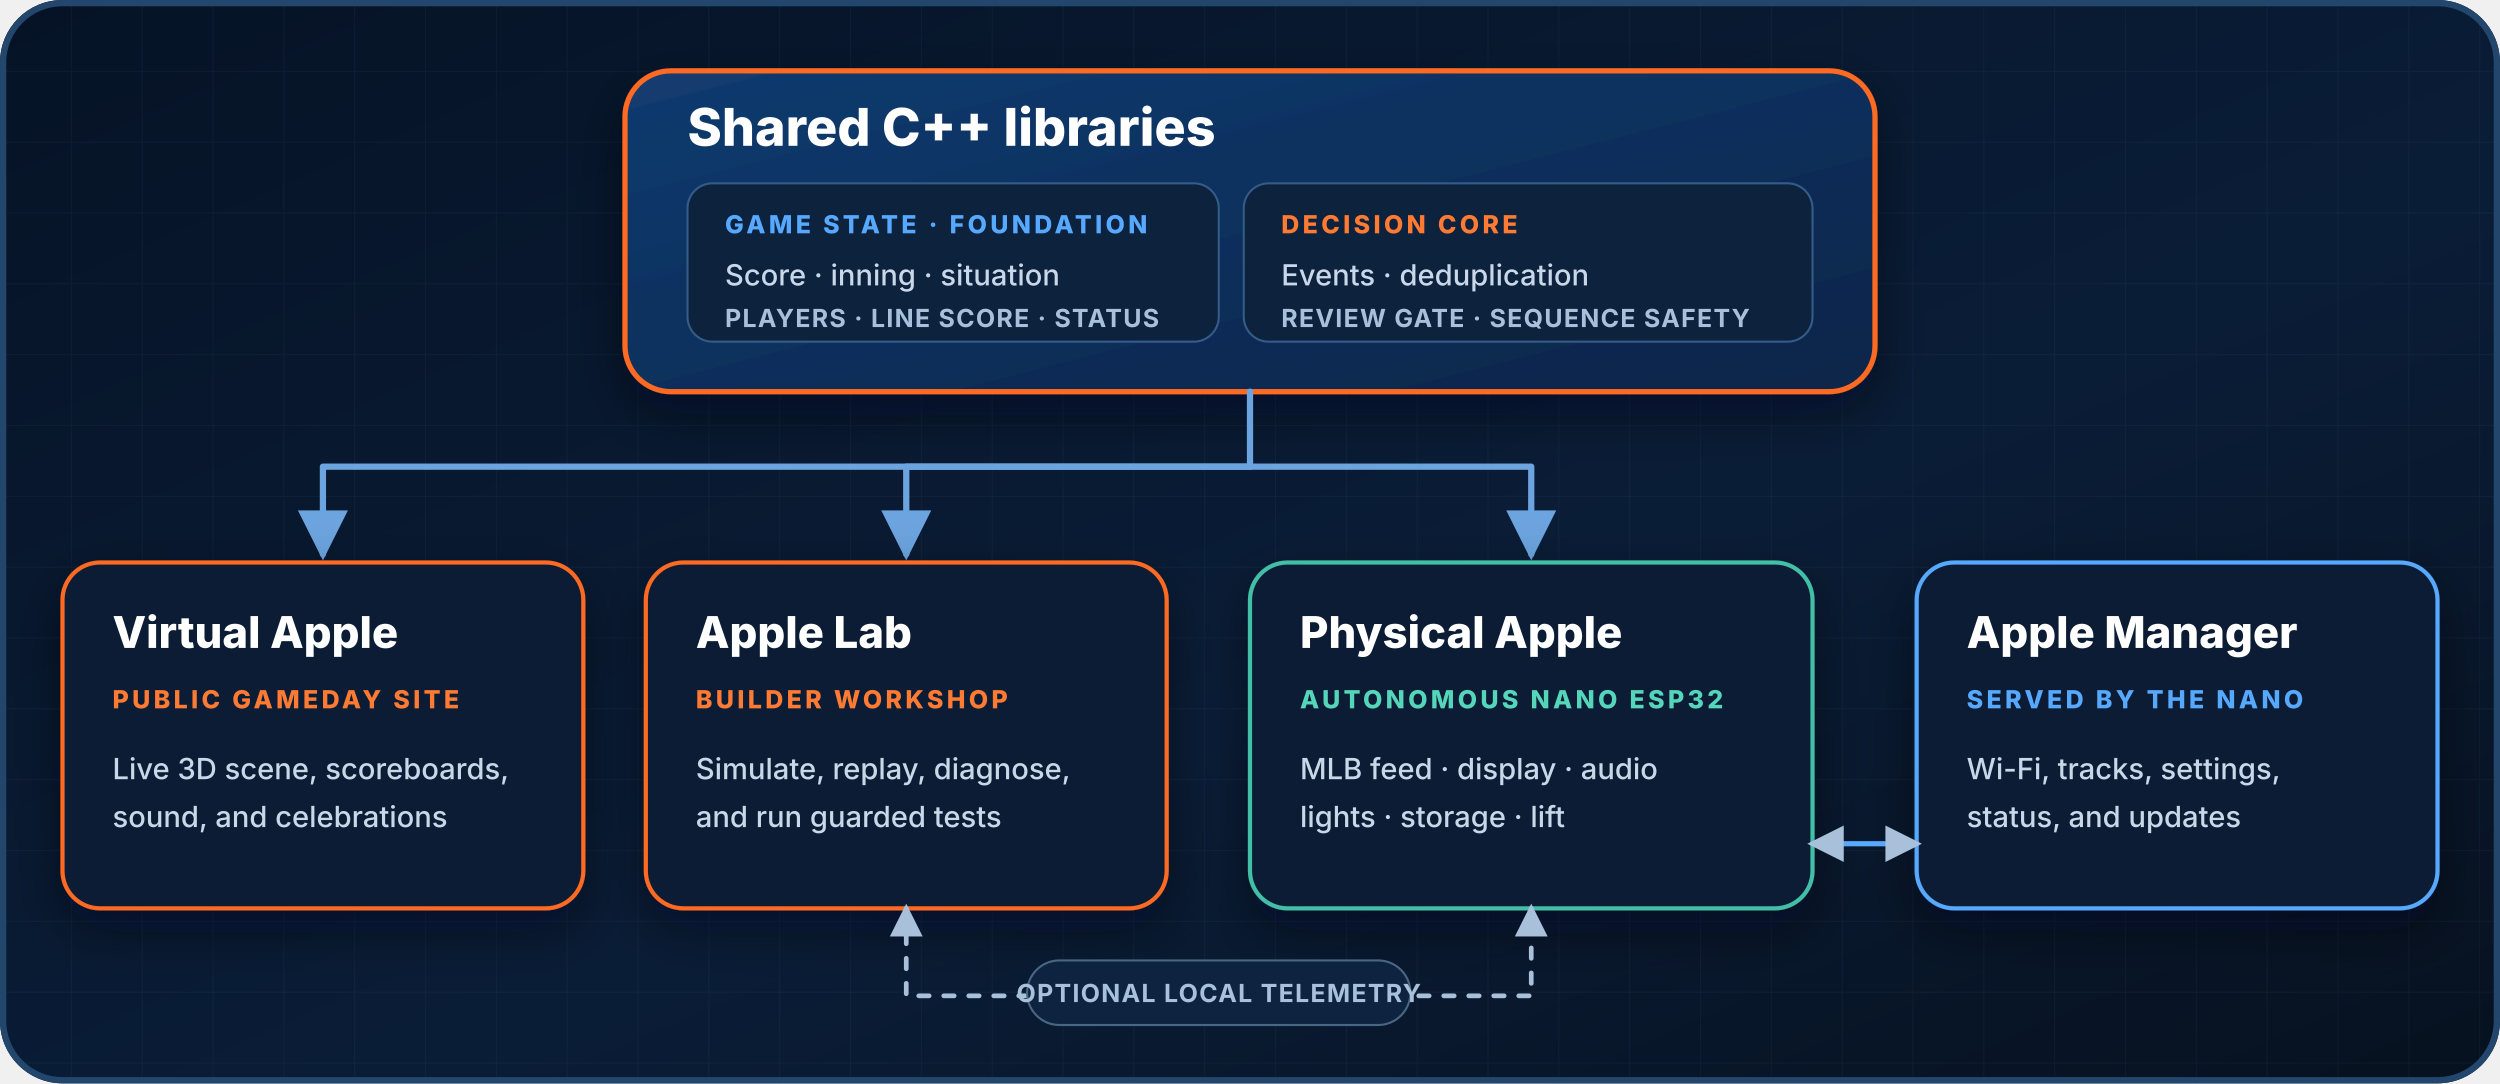
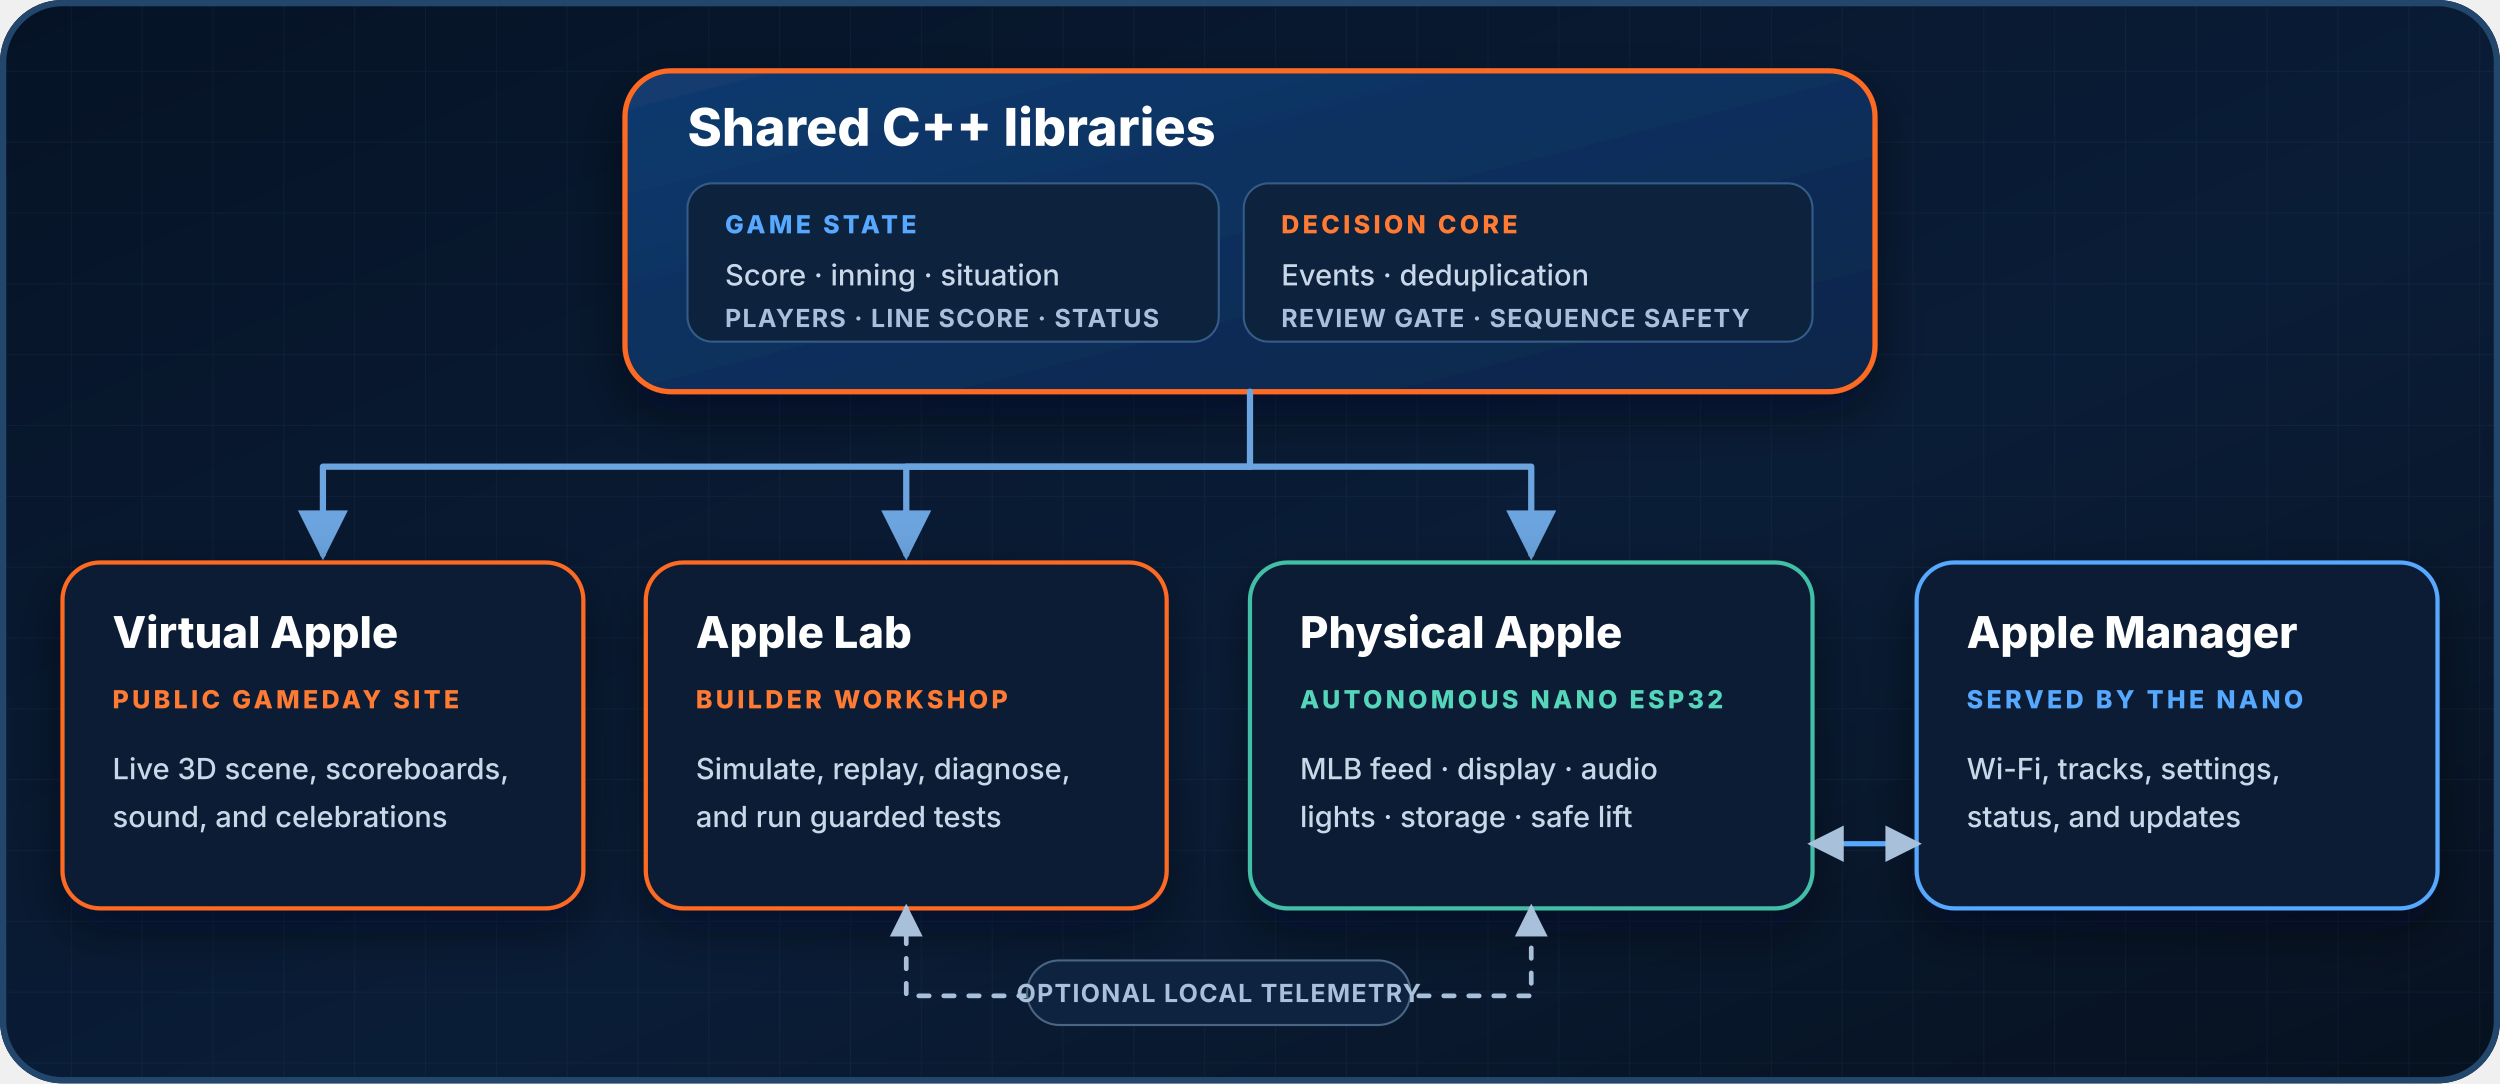
<svg xmlns="http://www.w3.org/2000/svg" width="1200" height="520" viewBox="0 0 1200 520" role="img" aria-labelledby="title description">
  <defs>
    <linearGradient id="background" x1="0" y1="0" x2="1" y2="1">
      <stop offset="0" stop-color="#061326" />
      <stop offset="0.58" stop-color="#0a1d37" />
      <stop offset="1" stop-color="#07111f" />
    </linearGradient>
    <linearGradient id="coreFill" x1="0" y1="0" x2="1" y2="1">
      <stop offset="0" stop-color="#123b70" />
      <stop offset="1" stop-color="#0a2448" />
    </linearGradient>
    <pattern id="grid" width="34" height="34" patternUnits="userSpaceOnUse">
      <path d="M34 0H0V34" fill="none" stroke="#7ba7d8" stroke-opacity="0.055" />
    </pattern>
    <filter id="shadow" x="-20%" y="-20%" width="140%" height="160%">
      <feDropShadow dx="0" dy="10" stdDeviation="12" flood-color="#000814" flood-opacity="0.46" />
    </filter>
    <marker id="arrow" markerWidth="10" markerHeight="10" refX="8" refY="5" orient="auto" markerUnits="strokeWidth">
      <path d="M1 1L9 5L1 9Z" fill="#6ca4df" />
    </marker>
    <marker id="arrowLocal" markerWidth="9" markerHeight="9" refX="7" refY="4.5" orient="auto-start-reverse" markerUnits="strokeWidth">
      <path d="M1 1L8 4.5L1 8Z" fill="#a9c0da" />
    </marker>
    <style>
      text { font-family: Inter, ui-sans-serif, -apple-system, BlinkMacSystemFont, "Segoe UI", sans-serif; }
      .eyebrow { fill: #8fb4dc; font-size: 12px; font-weight: 800; letter-spacing: 1.6px; }
      .card-title { fill: #ffffff; font-size: 21px; font-weight: 800; }
      .card-subtitle { fill: #a9c0da; font-size: 15px; font-weight: 600; }
      .body { fill: #c9d8e8; font-size: 14px; font-weight: 500; }
      .small { fill: #a9c0da; font-size: 12px; font-weight: 700; letter-spacing: 0.6px; }
      .pill { fill: #dcecff; font-size: 12px; font-weight: 750; }
      .orange { fill: #ff7a32; }
      .blue { fill: #56a9ff; }
      .mint { fill: #55d6bb; }
    </style>
  </defs>
  <rect width="1200" height="520" rx="30" fill="url(#background)" />
  <rect width="1200" height="520" rx="30" fill="url(#grid)" />
  <rect x="1.5" y="1.5" width="1197" height="517" rx="28.5" fill="none" stroke="#23466d" stroke-width="3" />
  <g filter="url(#shadow)">
    <rect x="300" y="34" width="600" height="154" rx="22" fill="url(#coreFill)" stroke="#ff6b22" stroke-width="2.5" />
    <text x="330" y="70" class="card-title" style="font-size: 25px">Shared C++ libraries</text>
    <rect x="330" y="88" width="255" height="76" rx="12" fill="#0b203d" stroke="#345c87" />
-     <text x="348" y="112" class="eyebrow blue">GAME STATE · FOUNDATION</text>
+     <text x="348" y="112" class="eyebrow blue">GAME STATE</text>
    <text x="348" y="137" class="body">Score · inning · situation</text>
    <text x="348" y="157" class="small">PLAYERS · LINE SCORE · STATUS</text>
    <rect x="597" y="88" width="273" height="76" rx="12" fill="#0b203d" stroke="#345c87" />
    <text x="615" y="112" class="eyebrow orange">DECISION CORE</text>
    <text x="615" y="137" class="body">Events · deduplication</text>
    <text x="615" y="157" class="small">REVIEW GATE · SEQUENCE SAFETY</text>
  </g>
  <g fill="none" stroke="#6ca4df" stroke-width="3" stroke-linecap="round" stroke-linejoin="round" marker-end="url(#arrow)">
    <path d="M600 188V224H155V266" />
    <path d="M600 224H435V266" />
    <path d="M600 224H735V266" />
  </g>
  <g filter="url(#shadow)">
    <rect x="30" y="270" width="250" height="166" rx="18" fill="#0b1e36" stroke="#ff6b22" stroke-width="2" />
    <text x="54" y="311" class="card-title">Virtual Apple</text>
    <text x="54" y="340" class="eyebrow orange">PUBLIC GAMEDAY SITE</text>
    <text x="54" y="374" class="body">Live 3D scene, scoreboards,</text>
    <text x="54" y="397" class="body">sound, and celebrations</text>
  </g>
  <g filter="url(#shadow)">
    <rect x="310" y="270" width="250" height="166" rx="18" fill="#0b1e36" stroke="#ff6b22" stroke-width="2" />
    <text x="334" y="311" class="card-title">Apple Lab</text>
    <text x="334" y="340" class="eyebrow orange">BUILDER WORKSHOP</text>
    <text x="334" y="374" class="body">Simulate, replay, diagnose,</text>
    <text x="334" y="397" class="body">and run guarded tests</text>
  </g>
  <g filter="url(#shadow)">
    <rect x="600" y="270" width="270" height="166" rx="18" fill="#0b1e36" stroke="#42bfa6" stroke-width="2" />
    <text x="624" y="311" class="card-title">Physical Apple</text>
    <text x="624" y="340" class="eyebrow mint">AUTONOMOUS NANO ESP32</text>
    <text x="624" y="374" class="body">MLB feed · display · audio</text>
-     <text x="624" y="397" class="body">lights · storage · lift</text>
+     <text x="624" y="397" class="body">lights · storage · safe lift</text>
  </g>
  <g filter="url(#shadow)">
    <rect x="920" y="270" width="250" height="166" rx="18" fill="#0b1e36" stroke="#56a9ff" stroke-width="2" />
    <text x="944" y="311" class="card-title">Apple Manager</text>
    <text x="944" y="340" class="eyebrow blue">SERVED BY THE NANO</text>
    <text x="944" y="374" class="body">Wi-Fi, tracks, settings,</text>
    <text x="944" y="397" class="body">status, and updates</text>
  </g>
  <path d="M870 405H920" fill="none" stroke="#56a9ff" stroke-width="2.5" stroke-linecap="round" marker-start="url(#arrowLocal)" marker-end="url(#arrowLocal)" />
  <path d="M435 436V478H735V436" fill="none" stroke="#a9c0da" stroke-width="2.25" stroke-dasharray="5 7" stroke-linecap="round" marker-start="url(#arrowLocal)" marker-end="url(#arrowLocal)" />
  <rect x="493" y="461" width="184" height="31" rx="15.5" fill="#0d2340" stroke="#496784" />
  <text x="585" y="481" text-anchor="middle" class="small">OPTIONAL LOCAL TELEMETRY</text>
</svg>
